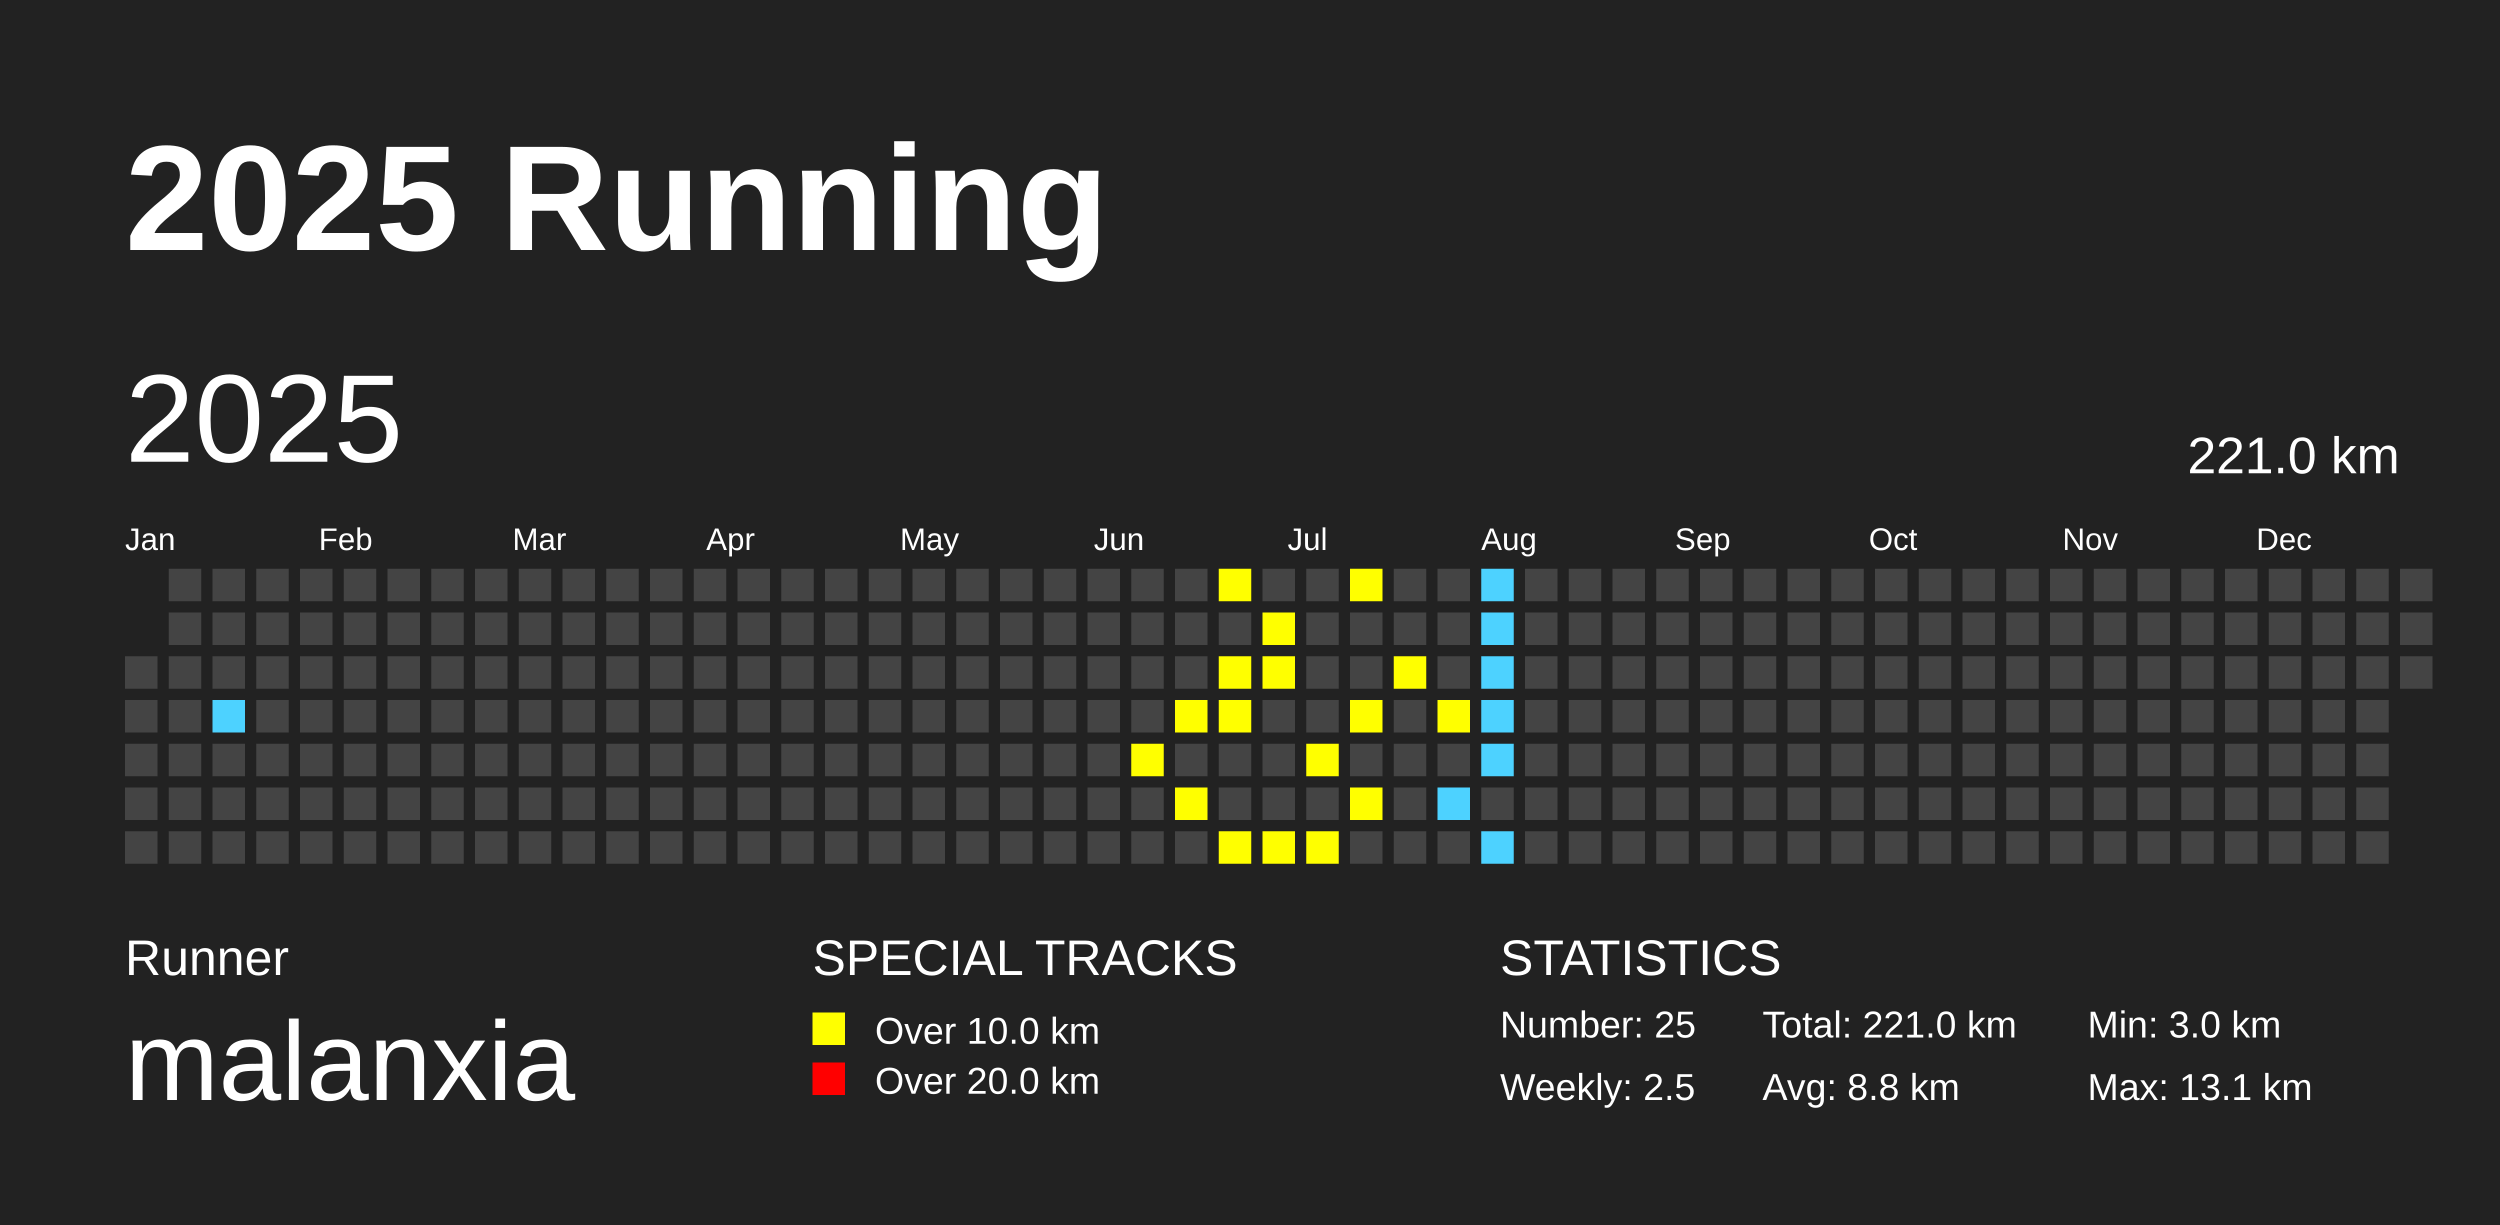
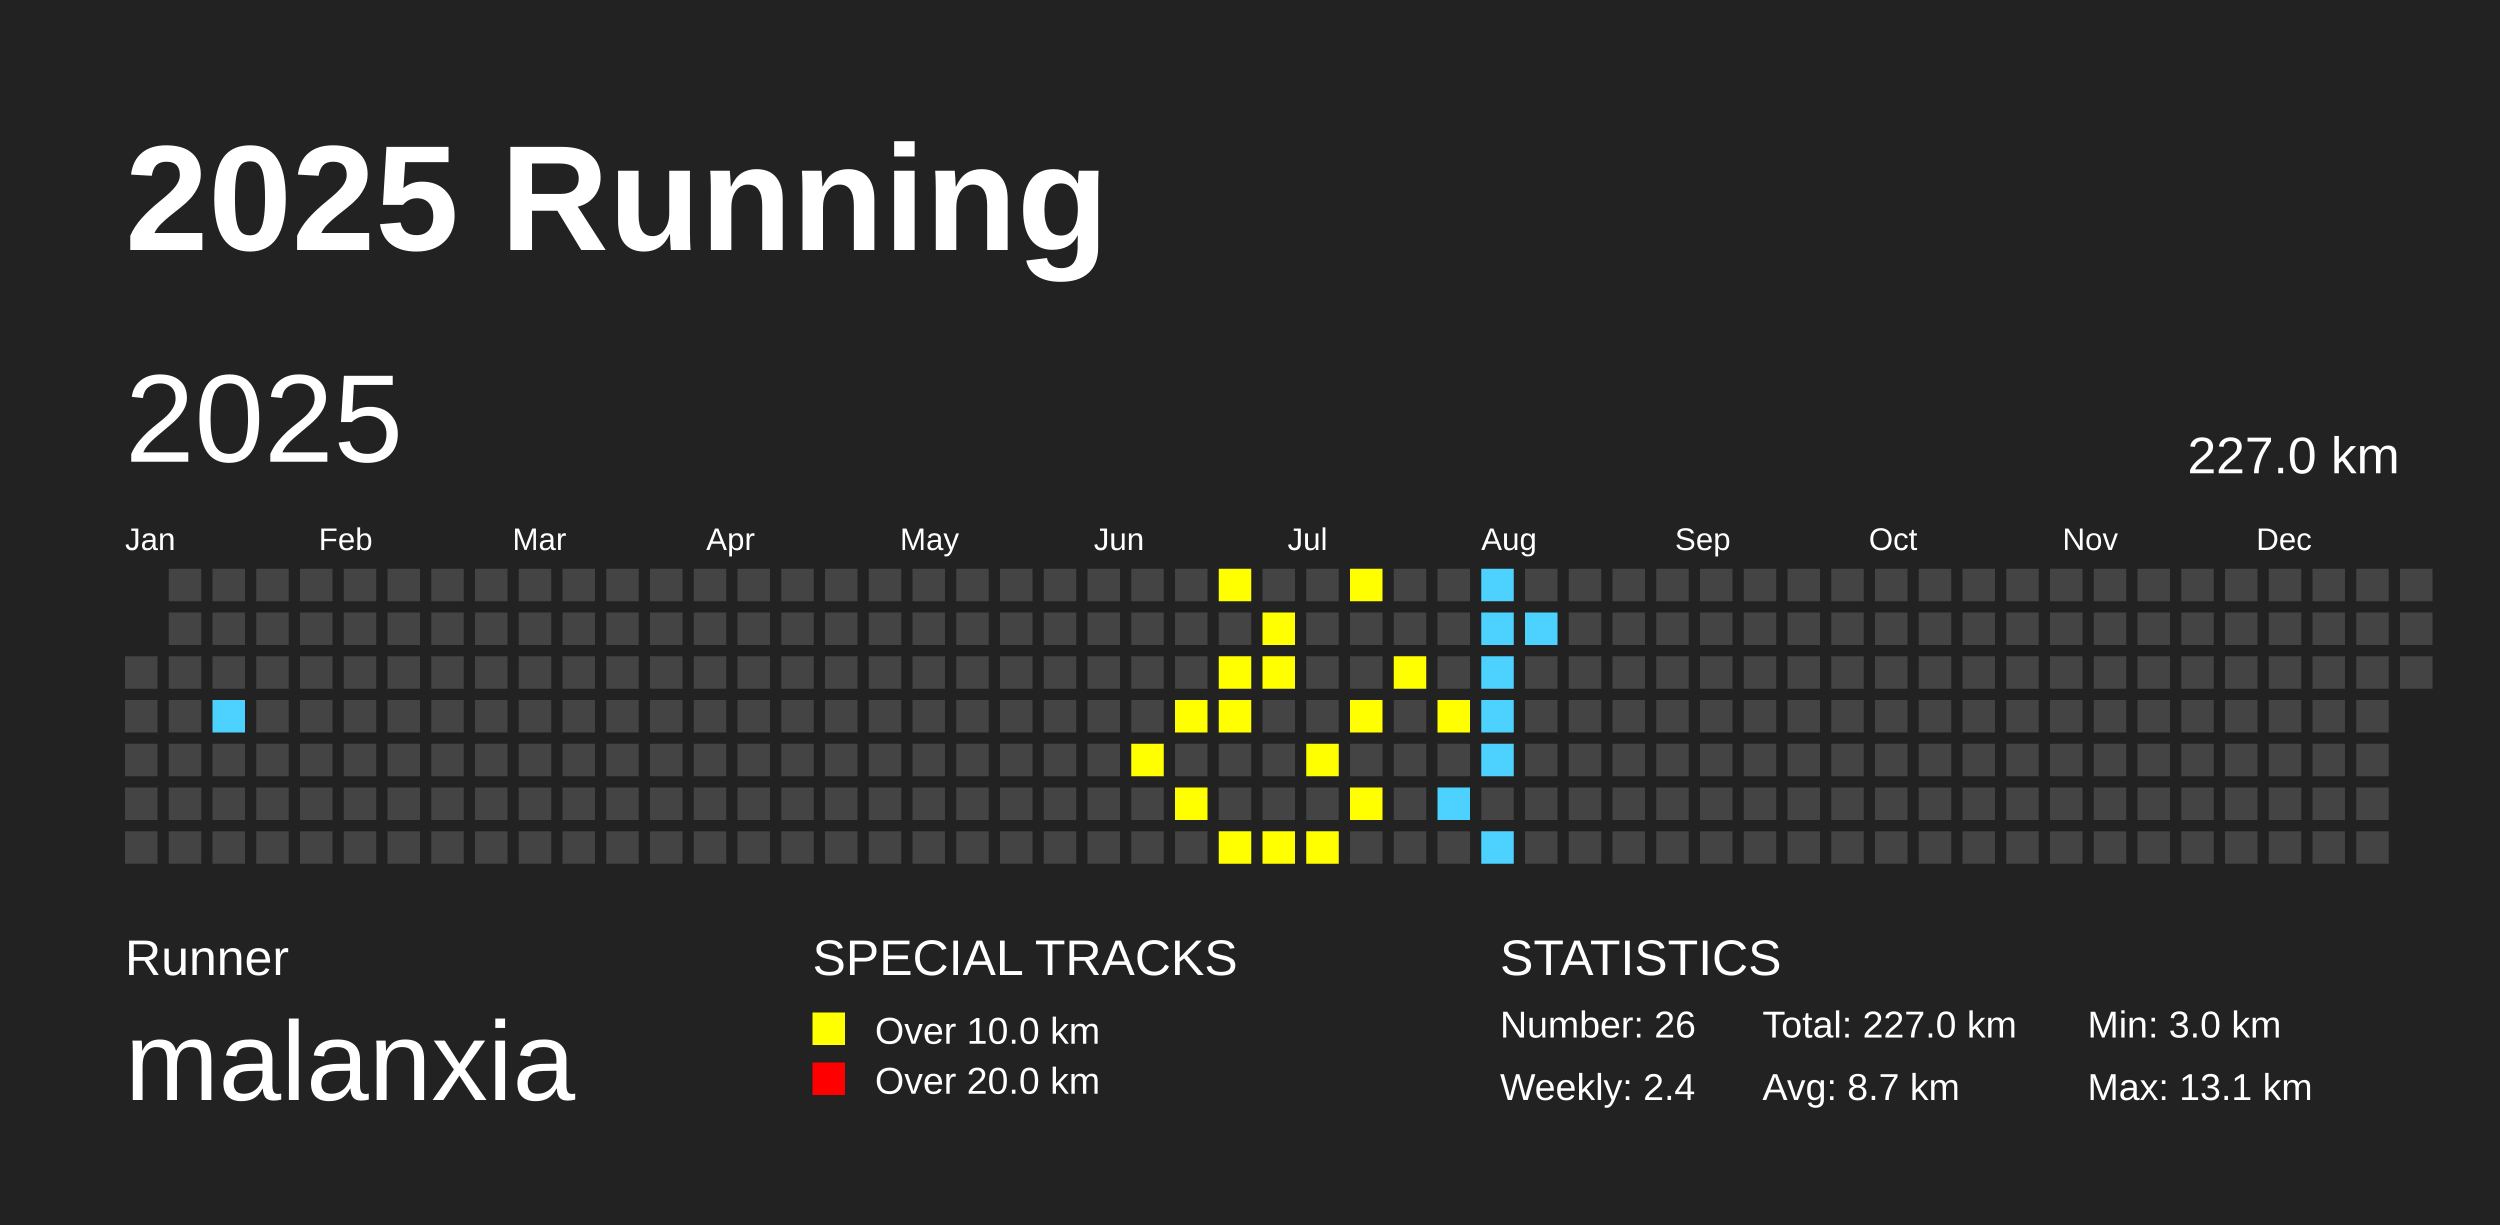
<svg xmlns="http://www.w3.org/2000/svg" baseProfile="full" height="98mm" version="1.1" viewBox="0,0,200,98" width="200mm">
  <defs />
  <rect fill="#222222" height="98" width="200" x="0" y="0" />
  <text fill="#FFFFFF" style="font-size:12px; font-family:Arial; font-weight:bold;" x="10" y="20">2025 Running</text>
  <text fill="#FFFFFF" style="font-size:4px; font-family:Arial" x="10" y="78">Runner</text>
  <text fill="#FFFFFF" style="font-size:9px; font-family:Arial" x="10" y="88">malanxia</text>
  <text fill="#FFFFFF" style="font-size:4px; font-family:Arial" x="65" y="78">SPECIAL TRACKS</text>
  <rect fill="yellow" height="2.6" width="2.6" x="65" y="81" />
  <text fill="#FFFFFF" style="font-size:3px; font-family:Arial" x="70" y="83.5">Over 10.0 km</text>
  <rect fill="red" height="2.6" width="2.6" x="65" y="85" />
  <text fill="#FFFFFF" style="font-size:3px; font-family:Arial" x="70" y="87.5">Over 20.0 km</text>
  <text fill="#FFFFFF" style="font-size:4px; font-family:Arial" x="120" y="78">STATISTICS</text>
-   <text fill="#FFFFFF" style="font-size:3px; font-family:Arial" x="120" y="83">Number: 25</text>
-   <text fill="#FFFFFF" style="font-size:3px; font-family:Arial" x="120" y="88">Weekly: 2.5</text>
-   <text fill="#FFFFFF" style="font-size:3px; font-family:Arial" x="141" y="83">Total: 221.0 km</text>
-   <text fill="#FFFFFF" style="font-size:3px; font-family:Arial" x="141" y="88">Avg: 8.8 km</text>
+   <text fill="#FFFFFF" style="font-size:3px; font-family:Arial" x="120" y="83">Number: 26</text>
+   <text fill="#FFFFFF" style="font-size:3px; font-family:Arial" x="120" y="88">Weekly: 2.4</text>
+   <text fill="#FFFFFF" style="font-size:3px; font-family:Arial" x="141" y="83">Total: 227.0 km</text>
+   <text fill="#FFFFFF" style="font-size:3px; font-family:Arial" x="141" y="88">Avg: 8.7 km</text>
  <text fill="#FFFFFF" style="font-size:3px; font-family:Arial" x="167" y="83">Min: 3.0 km</text>
  <text fill="#FFFFFF" style="font-size:3px; font-family:Arial" x="167" y="88">Max: 13.1 km</text>
  <text dominant-baseline="hanging" fill="#FFFFFF" style="font-size:10.0px; font-family:Arial;" x="10" y="30">2025</text>
-   <text dominant-baseline="hanging" fill="#FFFFFF" style="font-size:4.125px; font-family:Arial;" x="175" y="35">221.0 km</text>
+   <text dominant-baseline="hanging" fill="#FFFFFF" style="font-size:4.125px; font-family:Arial;" x="175" y="35">227.0 km</text>
  <text fill="#FFFFFF" style="font-size:2.5px; font-family:Arial" x="10.0" y="44">Jan</text>
  <text fill="#FFFFFF" style="font-size:2.5px; font-family:Arial" x="25.5" y="44">Feb</text>
  <text fill="#FFFFFF" style="font-size:2.5px; font-family:Arial" x="41.0" y="44">Mar</text>
  <text fill="#FFFFFF" style="font-size:2.5px; font-family:Arial" x="56.5" y="44">Apr</text>
  <text fill="#FFFFFF" style="font-size:2.5px; font-family:Arial" x="72.0" y="44">May</text>
  <text fill="#FFFFFF" style="font-size:2.5px; font-family:Arial" x="87.5" y="44">Jun</text>
  <text fill="#FFFFFF" style="font-size:2.5px; font-family:Arial" x="103.0" y="44">Jul</text>
  <text fill="#FFFFFF" style="font-size:2.5px; font-family:Arial" x="118.5" y="44">Aug</text>
  <text fill="#FFFFFF" style="font-size:2.5px; font-family:Arial" x="134.0" y="44">Sep</text>
  <text fill="#FFFFFF" style="font-size:2.5px; font-family:Arial" x="149.5" y="44">Oct</text>
  <text fill="#FFFFFF" style="font-size:2.5px; font-family:Arial" x="165.0" y="44">Nov</text>
  <text fill="#FFFFFF" style="font-size:2.5px; font-family:Arial" x="180.5" y="44">Dec</text>
  <rect fill="#444444" height="2.6" width="2.6" x="10.0" y="52.5" />
  <rect fill="#444444" height="2.6" width="2.6" x="10.0" y="56.0" />
  <rect fill="#444444" height="2.6" width="2.6" x="10.0" y="59.5" />
  <rect fill="#444444" height="2.6" width="2.6" x="10.0" y="63.0" />
  <rect fill="#444444" height="2.6" width="2.6" x="10.0" y="66.5" />
  <rect fill="#444444" height="2.6" width="2.6" x="13.5" y="45.5" />
  <rect fill="#444444" height="2.6" width="2.6" x="13.5" y="49.0" />
  <rect fill="#444444" height="2.6" width="2.6" x="13.5" y="52.5" />
  <rect fill="#444444" height="2.6" width="2.6" x="13.5" y="56.0" />
  <rect fill="#444444" height="2.6" width="2.6" x="13.5" y="59.5" />
  <rect fill="#444444" height="2.6" width="2.6" x="13.5" y="63.0" />
  <rect fill="#444444" height="2.6" width="2.6" x="13.5" y="66.5" />
  <rect fill="#444444" height="2.6" width="2.6" x="17.0" y="45.5" />
  <rect fill="#444444" height="2.6" width="2.6" x="17.0" y="49.0" />
  <rect fill="#444444" height="2.6" width="2.6" x="17.0" y="52.5" />
  <rect fill="#4DD2FF" height="2.6" width="2.6" x="17.0" y="56.0" />
  <rect fill="#444444" height="2.6" width="2.6" x="17.0" y="59.5" />
  <rect fill="#444444" height="2.6" width="2.6" x="17.0" y="63.0" />
  <rect fill="#444444" height="2.6" width="2.6" x="17.0" y="66.5" />
  <rect fill="#444444" height="2.6" width="2.6" x="20.5" y="45.5" />
  <rect fill="#444444" height="2.6" width="2.6" x="20.5" y="49.0" />
  <rect fill="#444444" height="2.6" width="2.6" x="20.5" y="52.5" />
  <rect fill="#444444" height="2.6" width="2.6" x="20.5" y="56.0" />
  <rect fill="#444444" height="2.6" width="2.6" x="20.5" y="59.5" />
  <rect fill="#444444" height="2.6" width="2.6" x="20.5" y="63.0" />
  <rect fill="#444444" height="2.6" width="2.6" x="20.5" y="66.5" />
  <rect fill="#444444" height="2.6" width="2.6" x="24.0" y="45.5" />
  <rect fill="#444444" height="2.6" width="2.6" x="24.0" y="49.0" />
  <rect fill="#444444" height="2.6" width="2.6" x="24.0" y="52.5" />
  <rect fill="#444444" height="2.6" width="2.6" x="24.0" y="56.0" />
  <rect fill="#444444" height="2.6" width="2.6" x="24.0" y="59.5" />
  <rect fill="#444444" height="2.6" width="2.6" x="24.0" y="63.0" />
  <rect fill="#444444" height="2.6" width="2.6" x="24.0" y="66.5" />
  <rect fill="#444444" height="2.6" width="2.6" x="27.5" y="45.5" />
  <rect fill="#444444" height="2.6" width="2.6" x="27.5" y="49.0" />
  <rect fill="#444444" height="2.6" width="2.6" x="27.5" y="52.5" />
  <rect fill="#444444" height="2.6" width="2.6" x="27.5" y="56.0" />
  <rect fill="#444444" height="2.6" width="2.6" x="27.5" y="59.5" />
  <rect fill="#444444" height="2.6" width="2.6" x="27.5" y="63.0" />
  <rect fill="#444444" height="2.6" width="2.6" x="27.5" y="66.5" />
  <rect fill="#444444" height="2.6" width="2.6" x="31.0" y="45.5" />
  <rect fill="#444444" height="2.6" width="2.6" x="31.0" y="49.0" />
  <rect fill="#444444" height="2.6" width="2.6" x="31.0" y="52.5" />
  <rect fill="#444444" height="2.6" width="2.6" x="31.0" y="56.0" />
  <rect fill="#444444" height="2.6" width="2.6" x="31.0" y="59.5" />
  <rect fill="#444444" height="2.6" width="2.6" x="31.0" y="63.0" />
  <rect fill="#444444" height="2.6" width="2.6" x="31.0" y="66.5" />
  <rect fill="#444444" height="2.6" width="2.6" x="34.5" y="45.5" />
  <rect fill="#444444" height="2.6" width="2.6" x="34.5" y="49.0" />
  <rect fill="#444444" height="2.6" width="2.6" x="34.5" y="52.5" />
  <rect fill="#444444" height="2.6" width="2.6" x="34.5" y="56.0" />
  <rect fill="#444444" height="2.6" width="2.6" x="34.5" y="59.5" />
  <rect fill="#444444" height="2.6" width="2.6" x="34.5" y="63.0" />
  <rect fill="#444444" height="2.6" width="2.6" x="34.5" y="66.5" />
  <rect fill="#444444" height="2.6" width="2.6" x="38.0" y="45.5" />
  <rect fill="#444444" height="2.6" width="2.6" x="38.0" y="49.0" />
  <rect fill="#444444" height="2.6" width="2.6" x="38.0" y="52.5" />
  <rect fill="#444444" height="2.6" width="2.6" x="38.0" y="56.0" />
  <rect fill="#444444" height="2.6" width="2.6" x="38.0" y="59.5" />
  <rect fill="#444444" height="2.6" width="2.6" x="38.0" y="63.0" />
  <rect fill="#444444" height="2.6" width="2.6" x="38.0" y="66.5" />
  <rect fill="#444444" height="2.6" width="2.6" x="41.5" y="45.5" />
  <rect fill="#444444" height="2.6" width="2.6" x="41.5" y="49.0" />
  <rect fill="#444444" height="2.6" width="2.6" x="41.5" y="52.5" />
  <rect fill="#444444" height="2.6" width="2.6" x="41.5" y="56.0" />
  <rect fill="#444444" height="2.6" width="2.6" x="41.5" y="59.5" />
  <rect fill="#444444" height="2.6" width="2.6" x="41.5" y="63.0" />
  <rect fill="#444444" height="2.6" width="2.6" x="41.5" y="66.5" />
  <rect fill="#444444" height="2.6" width="2.6" x="45.0" y="45.5" />
  <rect fill="#444444" height="2.6" width="2.6" x="45.0" y="49.0" />
  <rect fill="#444444" height="2.6" width="2.6" x="45.0" y="52.5" />
  <rect fill="#444444" height="2.6" width="2.6" x="45.0" y="56.0" />
  <rect fill="#444444" height="2.6" width="2.6" x="45.0" y="59.5" />
  <rect fill="#444444" height="2.6" width="2.6" x="45.0" y="63.0" />
  <rect fill="#444444" height="2.6" width="2.6" x="45.0" y="66.5" />
  <rect fill="#444444" height="2.6" width="2.6" x="48.5" y="45.5" />
  <rect fill="#444444" height="2.6" width="2.6" x="48.5" y="49.0" />
  <rect fill="#444444" height="2.6" width="2.6" x="48.5" y="52.5" />
  <rect fill="#444444" height="2.6" width="2.6" x="48.5" y="56.0" />
  <rect fill="#444444" height="2.6" width="2.6" x="48.5" y="59.5" />
  <rect fill="#444444" height="2.6" width="2.6" x="48.5" y="63.0" />
  <rect fill="#444444" height="2.6" width="2.6" x="48.5" y="66.5" />
  <rect fill="#444444" height="2.6" width="2.6" x="52.0" y="45.5" />
  <rect fill="#444444" height="2.6" width="2.6" x="52.0" y="49.0" />
  <rect fill="#444444" height="2.6" width="2.6" x="52.0" y="52.5" />
  <rect fill="#444444" height="2.6" width="2.6" x="52.0" y="56.0" />
  <rect fill="#444444" height="2.6" width="2.6" x="52.0" y="59.5" />
  <rect fill="#444444" height="2.6" width="2.6" x="52.0" y="63.0" />
  <rect fill="#444444" height="2.6" width="2.6" x="52.0" y="66.5" />
  <rect fill="#444444" height="2.6" width="2.6" x="55.5" y="45.5" />
  <rect fill="#444444" height="2.6" width="2.6" x="55.5" y="49.0" />
  <rect fill="#444444" height="2.6" width="2.6" x="55.5" y="52.5" />
  <rect fill="#444444" height="2.6" width="2.6" x="55.5" y="56.0" />
  <rect fill="#444444" height="2.6" width="2.6" x="55.5" y="59.5" />
  <rect fill="#444444" height="2.6" width="2.6" x="55.5" y="63.0" />
  <rect fill="#444444" height="2.6" width="2.6" x="55.5" y="66.5" />
  <rect fill="#444444" height="2.6" width="2.6" x="59.0" y="45.5" />
  <rect fill="#444444" height="2.6" width="2.6" x="59.0" y="49.0" />
  <rect fill="#444444" height="2.6" width="2.6" x="59.0" y="52.5" />
  <rect fill="#444444" height="2.6" width="2.6" x="59.0" y="56.0" />
  <rect fill="#444444" height="2.6" width="2.6" x="59.0" y="59.5" />
  <rect fill="#444444" height="2.6" width="2.6" x="59.0" y="63.0" />
  <rect fill="#444444" height="2.6" width="2.6" x="59.0" y="66.5" />
  <rect fill="#444444" height="2.6" width="2.6" x="62.5" y="45.5" />
  <rect fill="#444444" height="2.6" width="2.6" x="62.5" y="49.0" />
  <rect fill="#444444" height="2.6" width="2.6" x="62.5" y="52.5" />
  <rect fill="#444444" height="2.6" width="2.6" x="62.5" y="56.0" />
  <rect fill="#444444" height="2.6" width="2.6" x="62.5" y="59.5" />
  <rect fill="#444444" height="2.6" width="2.6" x="62.5" y="63.0" />
  <rect fill="#444444" height="2.6" width="2.6" x="62.5" y="66.5" />
  <rect fill="#444444" height="2.6" width="2.6" x="66.0" y="45.5" />
  <rect fill="#444444" height="2.6" width="2.6" x="66.0" y="49.0" />
  <rect fill="#444444" height="2.6" width="2.6" x="66.0" y="52.5" />
  <rect fill="#444444" height="2.6" width="2.6" x="66.0" y="56.0" />
  <rect fill="#444444" height="2.6" width="2.6" x="66.0" y="59.5" />
  <rect fill="#444444" height="2.6" width="2.6" x="66.0" y="63.0" />
  <rect fill="#444444" height="2.6" width="2.6" x="66.0" y="66.5" />
  <rect fill="#444444" height="2.6" width="2.6" x="69.5" y="45.5" />
  <rect fill="#444444" height="2.6" width="2.6" x="69.5" y="49.0" />
  <rect fill="#444444" height="2.6" width="2.6" x="69.5" y="52.5" />
  <rect fill="#444444" height="2.6" width="2.6" x="69.5" y="56.0" />
  <rect fill="#444444" height="2.6" width="2.6" x="69.5" y="59.5" />
  <rect fill="#444444" height="2.6" width="2.6" x="69.5" y="63.0" />
  <rect fill="#444444" height="2.6" width="2.6" x="69.5" y="66.5" />
  <rect fill="#444444" height="2.6" width="2.6" x="73.0" y="45.5" />
  <rect fill="#444444" height="2.6" width="2.6" x="73.0" y="49.0" />
  <rect fill="#444444" height="2.6" width="2.6" x="73.0" y="52.5" />
  <rect fill="#444444" height="2.6" width="2.6" x="73.0" y="56.0" />
  <rect fill="#444444" height="2.6" width="2.6" x="73.0" y="59.5" />
  <rect fill="#444444" height="2.6" width="2.6" x="73.0" y="63.0" />
  <rect fill="#444444" height="2.6" width="2.6" x="73.0" y="66.5" />
  <rect fill="#444444" height="2.6" width="2.6" x="76.5" y="45.5" />
  <rect fill="#444444" height="2.6" width="2.6" x="76.5" y="49.0" />
  <rect fill="#444444" height="2.6" width="2.6" x="76.5" y="52.5" />
  <rect fill="#444444" height="2.6" width="2.6" x="76.5" y="56.0" />
  <rect fill="#444444" height="2.6" width="2.6" x="76.5" y="59.5" />
  <rect fill="#444444" height="2.6" width="2.6" x="76.5" y="63.0" />
  <rect fill="#444444" height="2.6" width="2.6" x="76.5" y="66.5" />
  <rect fill="#444444" height="2.6" width="2.6" x="80.0" y="45.5" />
  <rect fill="#444444" height="2.6" width="2.6" x="80.0" y="49.0" />
  <rect fill="#444444" height="2.6" width="2.6" x="80.0" y="52.5" />
  <rect fill="#444444" height="2.6" width="2.6" x="80.0" y="56.0" />
  <rect fill="#444444" height="2.6" width="2.6" x="80.0" y="59.5" />
  <rect fill="#444444" height="2.6" width="2.6" x="80.0" y="63.0" />
  <rect fill="#444444" height="2.6" width="2.6" x="80.0" y="66.5" />
  <rect fill="#444444" height="2.6" width="2.6" x="83.5" y="45.5" />
  <rect fill="#444444" height="2.6" width="2.6" x="83.5" y="49.0" />
  <rect fill="#444444" height="2.6" width="2.6" x="83.5" y="52.5" />
  <rect fill="#444444" height="2.6" width="2.6" x="83.5" y="56.0" />
  <rect fill="#444444" height="2.6" width="2.6" x="83.5" y="59.5" />
  <rect fill="#444444" height="2.6" width="2.6" x="83.5" y="63.0" />
  <rect fill="#444444" height="2.6" width="2.6" x="83.5" y="66.5" />
  <rect fill="#444444" height="2.6" width="2.6" x="87.0" y="45.5" />
  <rect fill="#444444" height="2.6" width="2.6" x="87.0" y="49.0" />
  <rect fill="#444444" height="2.6" width="2.6" x="87.0" y="52.5" />
  <rect fill="#444444" height="2.6" width="2.6" x="87.0" y="56.0" />
  <rect fill="#444444" height="2.6" width="2.6" x="87.0" y="59.5" />
  <rect fill="#444444" height="2.6" width="2.6" x="87.0" y="63.0" />
  <rect fill="#444444" height="2.6" width="2.6" x="87.0" y="66.5" />
  <rect fill="#444444" height="2.6" width="2.6" x="90.5" y="45.5" />
  <rect fill="#444444" height="2.6" width="2.6" x="90.5" y="49.0" />
  <rect fill="#444444" height="2.6" width="2.6" x="90.5" y="52.5" />
  <rect fill="#444444" height="2.6" width="2.6" x="90.5" y="56.0" />
  <rect fill="yellow" height="2.6" width="2.6" x="90.5" y="59.5" />
  <rect fill="#444444" height="2.6" width="2.6" x="90.5" y="63.0" />
  <rect fill="#444444" height="2.6" width="2.6" x="90.5" y="66.5" />
  <rect fill="#444444" height="2.6" width="2.6" x="94.0" y="45.5" />
  <rect fill="#444444" height="2.6" width="2.6" x="94.0" y="49.0" />
  <rect fill="#444444" height="2.6" width="2.6" x="94.0" y="52.5" />
  <rect fill="yellow" height="2.6" width="2.6" x="94.0" y="56.0" />
  <rect fill="#444444" height="2.6" width="2.6" x="94.0" y="59.5" />
  <rect fill="yellow" height="2.6" width="2.6" x="94.0" y="63.0" />
  <rect fill="#444444" height="2.6" width="2.6" x="94.0" y="66.5" />
  <rect fill="yellow" height="2.6" width="2.6" x="97.5" y="45.5" />
  <rect fill="#444444" height="2.6" width="2.6" x="97.5" y="49.0" />
  <rect fill="yellow" height="2.6" width="2.6" x="97.5" y="52.5" />
  <rect fill="yellow" height="2.6" width="2.6" x="97.5" y="56.0" />
  <rect fill="#444444" height="2.6" width="2.6" x="97.5" y="59.5" />
  <rect fill="#444444" height="2.6" width="2.6" x="97.5" y="63.0" />
  <rect fill="yellow" height="2.6" width="2.6" x="97.5" y="66.5" />
  <rect fill="#444444" height="2.6" width="2.6" x="101.0" y="45.5" />
  <rect fill="yellow" height="2.6" width="2.6" x="101.0" y="49.0" />
  <rect fill="yellow" height="2.6" width="2.6" x="101.0" y="52.5" />
  <rect fill="#444444" height="2.6" width="2.6" x="101.0" y="56.0" />
  <rect fill="#444444" height="2.6" width="2.6" x="101.0" y="59.5" />
  <rect fill="#444444" height="2.6" width="2.6" x="101.0" y="63.0" />
  <rect fill="yellow" height="2.6" width="2.6" x="101.0" y="66.5" />
  <rect fill="#444444" height="2.6" width="2.6" x="104.5" y="45.5" />
  <rect fill="#444444" height="2.6" width="2.6" x="104.5" y="49.0" />
  <rect fill="#444444" height="2.6" width="2.6" x="104.5" y="52.5" />
  <rect fill="#444444" height="2.6" width="2.6" x="104.5" y="56.0" />
  <rect fill="yellow" height="2.6" width="2.6" x="104.5" y="59.5" />
  <rect fill="#444444" height="2.6" width="2.6" x="104.5" y="63.0" />
  <rect fill="yellow" height="2.6" width="2.6" x="104.5" y="66.5" />
  <rect fill="yellow" height="2.6" width="2.6" x="108.0" y="45.5" />
  <rect fill="#444444" height="2.6" width="2.6" x="108.0" y="49.0" />
  <rect fill="#444444" height="2.6" width="2.6" x="108.0" y="52.5" />
  <rect fill="yellow" height="2.6" width="2.6" x="108.0" y="56.0" />
  <rect fill="#444444" height="2.6" width="2.6" x="108.0" y="59.5" />
  <rect fill="yellow" height="2.6" width="2.6" x="108.0" y="63.0" />
  <rect fill="#444444" height="2.6" width="2.6" x="108.0" y="66.5" />
  <rect fill="#444444" height="2.6" width="2.6" x="111.5" y="45.5" />
  <rect fill="#444444" height="2.6" width="2.6" x="111.5" y="49.0" />
  <rect fill="yellow" height="2.6" width="2.6" x="111.5" y="52.5" />
  <rect fill="#444444" height="2.6" width="2.6" x="111.5" y="56.0" />
  <rect fill="#444444" height="2.6" width="2.6" x="111.5" y="59.5" />
  <rect fill="#444444" height="2.6" width="2.6" x="111.5" y="63.0" />
  <rect fill="#444444" height="2.6" width="2.6" x="111.5" y="66.5" />
  <rect fill="#444444" height="2.6" width="2.6" x="115.0" y="45.5" />
  <rect fill="#444444" height="2.6" width="2.6" x="115.0" y="49.0" />
  <rect fill="#444444" height="2.6" width="2.6" x="115.0" y="52.5" />
  <rect fill="yellow" height="2.6" width="2.6" x="115.0" y="56.0" />
  <rect fill="#444444" height="2.6" width="2.6" x="115.0" y="59.5" />
  <rect fill="#4DD2FF" height="2.6" width="2.6" x="115.0" y="63.0" />
  <rect fill="#444444" height="2.6" width="2.6" x="115.0" y="66.5" />
  <rect fill="#4DD2FF" height="2.6" width="2.6" x="118.5" y="45.5" />
  <rect fill="#4DD2FF" height="2.6" width="2.6" x="118.5" y="49.0" />
  <rect fill="#4DD2FF" height="2.6" width="2.6" x="118.5" y="52.5" />
  <rect fill="#4DD2FF" height="2.6" width="2.6" x="118.5" y="56.0" />
  <rect fill="#4DD2FF" height="2.6" width="2.6" x="118.5" y="59.5" />
  <rect fill="#444444" height="2.6" width="2.6" x="118.5" y="63.0" />
  <rect fill="#4DD2FF" height="2.6" width="2.6" x="118.5" y="66.5" />
  <rect fill="#444444" height="2.6" width="2.6" x="122.0" y="45.5" />
-   <rect fill="#444444" height="2.6" width="2.6" x="122.0" y="49.0" />
+   <rect fill="#4DD2FF" height="2.6" width="2.6" x="122.0" y="49.0" />
  <rect fill="#444444" height="2.6" width="2.6" x="122.0" y="52.5" />
  <rect fill="#444444" height="2.6" width="2.6" x="122.0" y="56.0" />
  <rect fill="#444444" height="2.6" width="2.6" x="122.0" y="59.5" />
  <rect fill="#444444" height="2.6" width="2.6" x="122.0" y="63.0" />
  <rect fill="#444444" height="2.6" width="2.6" x="122.0" y="66.5" />
  <rect fill="#444444" height="2.6" width="2.6" x="125.5" y="45.5" />
  <rect fill="#444444" height="2.6" width="2.6" x="125.5" y="49.0" />
  <rect fill="#444444" height="2.6" width="2.6" x="125.5" y="52.5" />
  <rect fill="#444444" height="2.6" width="2.6" x="125.5" y="56.0" />
  <rect fill="#444444" height="2.6" width="2.6" x="125.5" y="59.5" />
  <rect fill="#444444" height="2.6" width="2.6" x="125.5" y="63.0" />
  <rect fill="#444444" height="2.6" width="2.6" x="125.5" y="66.5" />
  <rect fill="#444444" height="2.6" width="2.6" x="129.0" y="45.5" />
  <rect fill="#444444" height="2.6" width="2.6" x="129.0" y="49.0" />
  <rect fill="#444444" height="2.6" width="2.6" x="129.0" y="52.5" />
  <rect fill="#444444" height="2.6" width="2.6" x="129.0" y="56.0" />
  <rect fill="#444444" height="2.6" width="2.6" x="129.0" y="59.5" />
  <rect fill="#444444" height="2.6" width="2.6" x="129.0" y="63.0" />
  <rect fill="#444444" height="2.6" width="2.6" x="129.0" y="66.5" />
  <rect fill="#444444" height="2.6" width="2.6" x="132.5" y="45.5" />
  <rect fill="#444444" height="2.6" width="2.6" x="132.5" y="49.0" />
  <rect fill="#444444" height="2.6" width="2.6" x="132.5" y="52.5" />
  <rect fill="#444444" height="2.6" width="2.6" x="132.5" y="56.0" />
  <rect fill="#444444" height="2.6" width="2.6" x="132.5" y="59.5" />
  <rect fill="#444444" height="2.6" width="2.6" x="132.5" y="63.0" />
  <rect fill="#444444" height="2.6" width="2.6" x="132.5" y="66.5" />
  <rect fill="#444444" height="2.6" width="2.6" x="136.0" y="45.5" />
  <rect fill="#444444" height="2.6" width="2.6" x="136.0" y="49.0" />
  <rect fill="#444444" height="2.6" width="2.6" x="136.0" y="52.5" />
  <rect fill="#444444" height="2.6" width="2.6" x="136.0" y="56.0" />
  <rect fill="#444444" height="2.6" width="2.6" x="136.0" y="59.5" />
  <rect fill="#444444" height="2.6" width="2.6" x="136.0" y="63.0" />
  <rect fill="#444444" height="2.6" width="2.6" x="136.0" y="66.5" />
  <rect fill="#444444" height="2.6" width="2.6" x="139.5" y="45.5" />
  <rect fill="#444444" height="2.6" width="2.6" x="139.5" y="49.0" />
  <rect fill="#444444" height="2.6" width="2.6" x="139.5" y="52.5" />
  <rect fill="#444444" height="2.6" width="2.6" x="139.5" y="56.0" />
  <rect fill="#444444" height="2.6" width="2.6" x="139.5" y="59.5" />
  <rect fill="#444444" height="2.6" width="2.6" x="139.5" y="63.0" />
  <rect fill="#444444" height="2.6" width="2.6" x="139.5" y="66.5" />
  <rect fill="#444444" height="2.6" width="2.6" x="143.0" y="45.5" />
  <rect fill="#444444" height="2.6" width="2.6" x="143.0" y="49.0" />
  <rect fill="#444444" height="2.6" width="2.6" x="143.0" y="52.5" />
  <rect fill="#444444" height="2.6" width="2.6" x="143.0" y="56.0" />
  <rect fill="#444444" height="2.6" width="2.6" x="143.0" y="59.5" />
  <rect fill="#444444" height="2.6" width="2.6" x="143.0" y="63.0" />
  <rect fill="#444444" height="2.6" width="2.6" x="143.0" y="66.5" />
  <rect fill="#444444" height="2.6" width="2.6" x="146.5" y="45.5" />
  <rect fill="#444444" height="2.6" width="2.6" x="146.5" y="49.0" />
  <rect fill="#444444" height="2.6" width="2.6" x="146.5" y="52.5" />
  <rect fill="#444444" height="2.6" width="2.6" x="146.5" y="56.0" />
  <rect fill="#444444" height="2.6" width="2.6" x="146.5" y="59.5" />
  <rect fill="#444444" height="2.6" width="2.6" x="146.5" y="63.0" />
  <rect fill="#444444" height="2.6" width="2.6" x="146.5" y="66.5" />
  <rect fill="#444444" height="2.6" width="2.6" x="150.0" y="45.5" />
  <rect fill="#444444" height="2.6" width="2.6" x="150.0" y="49.0" />
  <rect fill="#444444" height="2.6" width="2.6" x="150.0" y="52.5" />
  <rect fill="#444444" height="2.6" width="2.6" x="150.0" y="56.0" />
  <rect fill="#444444" height="2.6" width="2.6" x="150.0" y="59.5" />
  <rect fill="#444444" height="2.6" width="2.6" x="150.0" y="63.0" />
  <rect fill="#444444" height="2.6" width="2.6" x="150.0" y="66.5" />
  <rect fill="#444444" height="2.6" width="2.6" x="153.5" y="45.5" />
  <rect fill="#444444" height="2.6" width="2.6" x="153.5" y="49.0" />
  <rect fill="#444444" height="2.6" width="2.6" x="153.5" y="52.5" />
  <rect fill="#444444" height="2.6" width="2.6" x="153.5" y="56.0" />
  <rect fill="#444444" height="2.6" width="2.6" x="153.5" y="59.5" />
  <rect fill="#444444" height="2.6" width="2.6" x="153.5" y="63.0" />
  <rect fill="#444444" height="2.6" width="2.6" x="153.5" y="66.5" />
  <rect fill="#444444" height="2.6" width="2.6" x="157.0" y="45.5" />
  <rect fill="#444444" height="2.6" width="2.6" x="157.0" y="49.0" />
  <rect fill="#444444" height="2.6" width="2.6" x="157.0" y="52.5" />
  <rect fill="#444444" height="2.6" width="2.6" x="157.0" y="56.0" />
  <rect fill="#444444" height="2.6" width="2.6" x="157.0" y="59.5" />
  <rect fill="#444444" height="2.6" width="2.6" x="157.0" y="63.0" />
  <rect fill="#444444" height="2.6" width="2.6" x="157.0" y="66.5" />
  <rect fill="#444444" height="2.6" width="2.6" x="160.5" y="45.5" />
  <rect fill="#444444" height="2.6" width="2.6" x="160.5" y="49.0" />
  <rect fill="#444444" height="2.6" width="2.6" x="160.5" y="52.5" />
  <rect fill="#444444" height="2.6" width="2.6" x="160.5" y="56.0" />
  <rect fill="#444444" height="2.6" width="2.6" x="160.5" y="59.5" />
  <rect fill="#444444" height="2.6" width="2.6" x="160.5" y="63.0" />
  <rect fill="#444444" height="2.6" width="2.6" x="160.5" y="66.5" />
  <rect fill="#444444" height="2.6" width="2.6" x="164.0" y="45.5" />
  <rect fill="#444444" height="2.6" width="2.6" x="164.0" y="49.0" />
  <rect fill="#444444" height="2.6" width="2.6" x="164.0" y="52.5" />
  <rect fill="#444444" height="2.6" width="2.6" x="164.0" y="56.0" />
  <rect fill="#444444" height="2.6" width="2.6" x="164.0" y="59.5" />
  <rect fill="#444444" height="2.6" width="2.6" x="164.0" y="63.0" />
  <rect fill="#444444" height="2.6" width="2.6" x="164.0" y="66.5" />
  <rect fill="#444444" height="2.6" width="2.6" x="167.5" y="45.5" />
  <rect fill="#444444" height="2.6" width="2.6" x="167.5" y="49.0" />
  <rect fill="#444444" height="2.6" width="2.6" x="167.5" y="52.5" />
  <rect fill="#444444" height="2.6" width="2.6" x="167.5" y="56.0" />
  <rect fill="#444444" height="2.6" width="2.6" x="167.5" y="59.5" />
  <rect fill="#444444" height="2.6" width="2.6" x="167.5" y="63.0" />
  <rect fill="#444444" height="2.6" width="2.6" x="167.5" y="66.5" />
  <rect fill="#444444" height="2.6" width="2.6" x="171.0" y="45.5" />
  <rect fill="#444444" height="2.6" width="2.6" x="171.0" y="49.0" />
  <rect fill="#444444" height="2.6" width="2.6" x="171.0" y="52.5" />
  <rect fill="#444444" height="2.6" width="2.6" x="171.0" y="56.0" />
  <rect fill="#444444" height="2.6" width="2.6" x="171.0" y="59.5" />
  <rect fill="#444444" height="2.6" width="2.6" x="171.0" y="63.0" />
  <rect fill="#444444" height="2.6" width="2.6" x="171.0" y="66.5" />
  <rect fill="#444444" height="2.6" width="2.6" x="174.5" y="45.5" />
  <rect fill="#444444" height="2.6" width="2.6" x="174.5" y="49.0" />
  <rect fill="#444444" height="2.6" width="2.6" x="174.5" y="52.5" />
  <rect fill="#444444" height="2.6" width="2.6" x="174.5" y="56.0" />
  <rect fill="#444444" height="2.6" width="2.6" x="174.5" y="59.5" />
  <rect fill="#444444" height="2.6" width="2.6" x="174.5" y="63.0" />
  <rect fill="#444444" height="2.6" width="2.6" x="174.5" y="66.5" />
  <rect fill="#444444" height="2.6" width="2.6" x="178.0" y="45.5" />
  <rect fill="#444444" height="2.6" width="2.6" x="178.0" y="49.0" />
  <rect fill="#444444" height="2.6" width="2.6" x="178.0" y="52.5" />
  <rect fill="#444444" height="2.6" width="2.6" x="178.0" y="56.0" />
  <rect fill="#444444" height="2.6" width="2.6" x="178.0" y="59.5" />
  <rect fill="#444444" height="2.6" width="2.6" x="178.0" y="63.0" />
  <rect fill="#444444" height="2.6" width="2.6" x="178.0" y="66.5" />
  <rect fill="#444444" height="2.6" width="2.6" x="181.5" y="45.5" />
  <rect fill="#444444" height="2.6" width="2.6" x="181.5" y="49.0" />
  <rect fill="#444444" height="2.6" width="2.6" x="181.5" y="52.5" />
  <rect fill="#444444" height="2.6" width="2.6" x="181.5" y="56.0" />
  <rect fill="#444444" height="2.6" width="2.6" x="181.5" y="59.5" />
  <rect fill="#444444" height="2.6" width="2.6" x="181.5" y="63.0" />
  <rect fill="#444444" height="2.6" width="2.6" x="181.5" y="66.5" />
  <rect fill="#444444" height="2.6" width="2.6" x="185.0" y="45.5" />
  <rect fill="#444444" height="2.6" width="2.6" x="185.0" y="49.0" />
  <rect fill="#444444" height="2.6" width="2.6" x="185.0" y="52.5" />
  <rect fill="#444444" height="2.6" width="2.6" x="185.0" y="56.0" />
  <rect fill="#444444" height="2.6" width="2.6" x="185.0" y="59.5" />
  <rect fill="#444444" height="2.6" width="2.6" x="185.0" y="63.0" />
  <rect fill="#444444" height="2.6" width="2.6" x="185.0" y="66.5" />
  <rect fill="#444444" height="2.6" width="2.6" x="188.5" y="45.5" />
  <rect fill="#444444" height="2.6" width="2.6" x="188.5" y="49.0" />
  <rect fill="#444444" height="2.6" width="2.6" x="188.5" y="52.5" />
  <rect fill="#444444" height="2.6" width="2.6" x="188.5" y="56.0" />
  <rect fill="#444444" height="2.6" width="2.6" x="188.5" y="59.5" />
  <rect fill="#444444" height="2.6" width="2.6" x="188.5" y="63.0" />
  <rect fill="#444444" height="2.6" width="2.6" x="188.5" y="66.5" />
  <rect fill="#444444" height="2.6" width="2.6" x="192.0" y="45.5" />
  <rect fill="#444444" height="2.6" width="2.6" x="192.0" y="49.0" />
  <rect fill="#444444" height="2.6" width="2.6" x="192.0" y="52.5" />
</svg>
